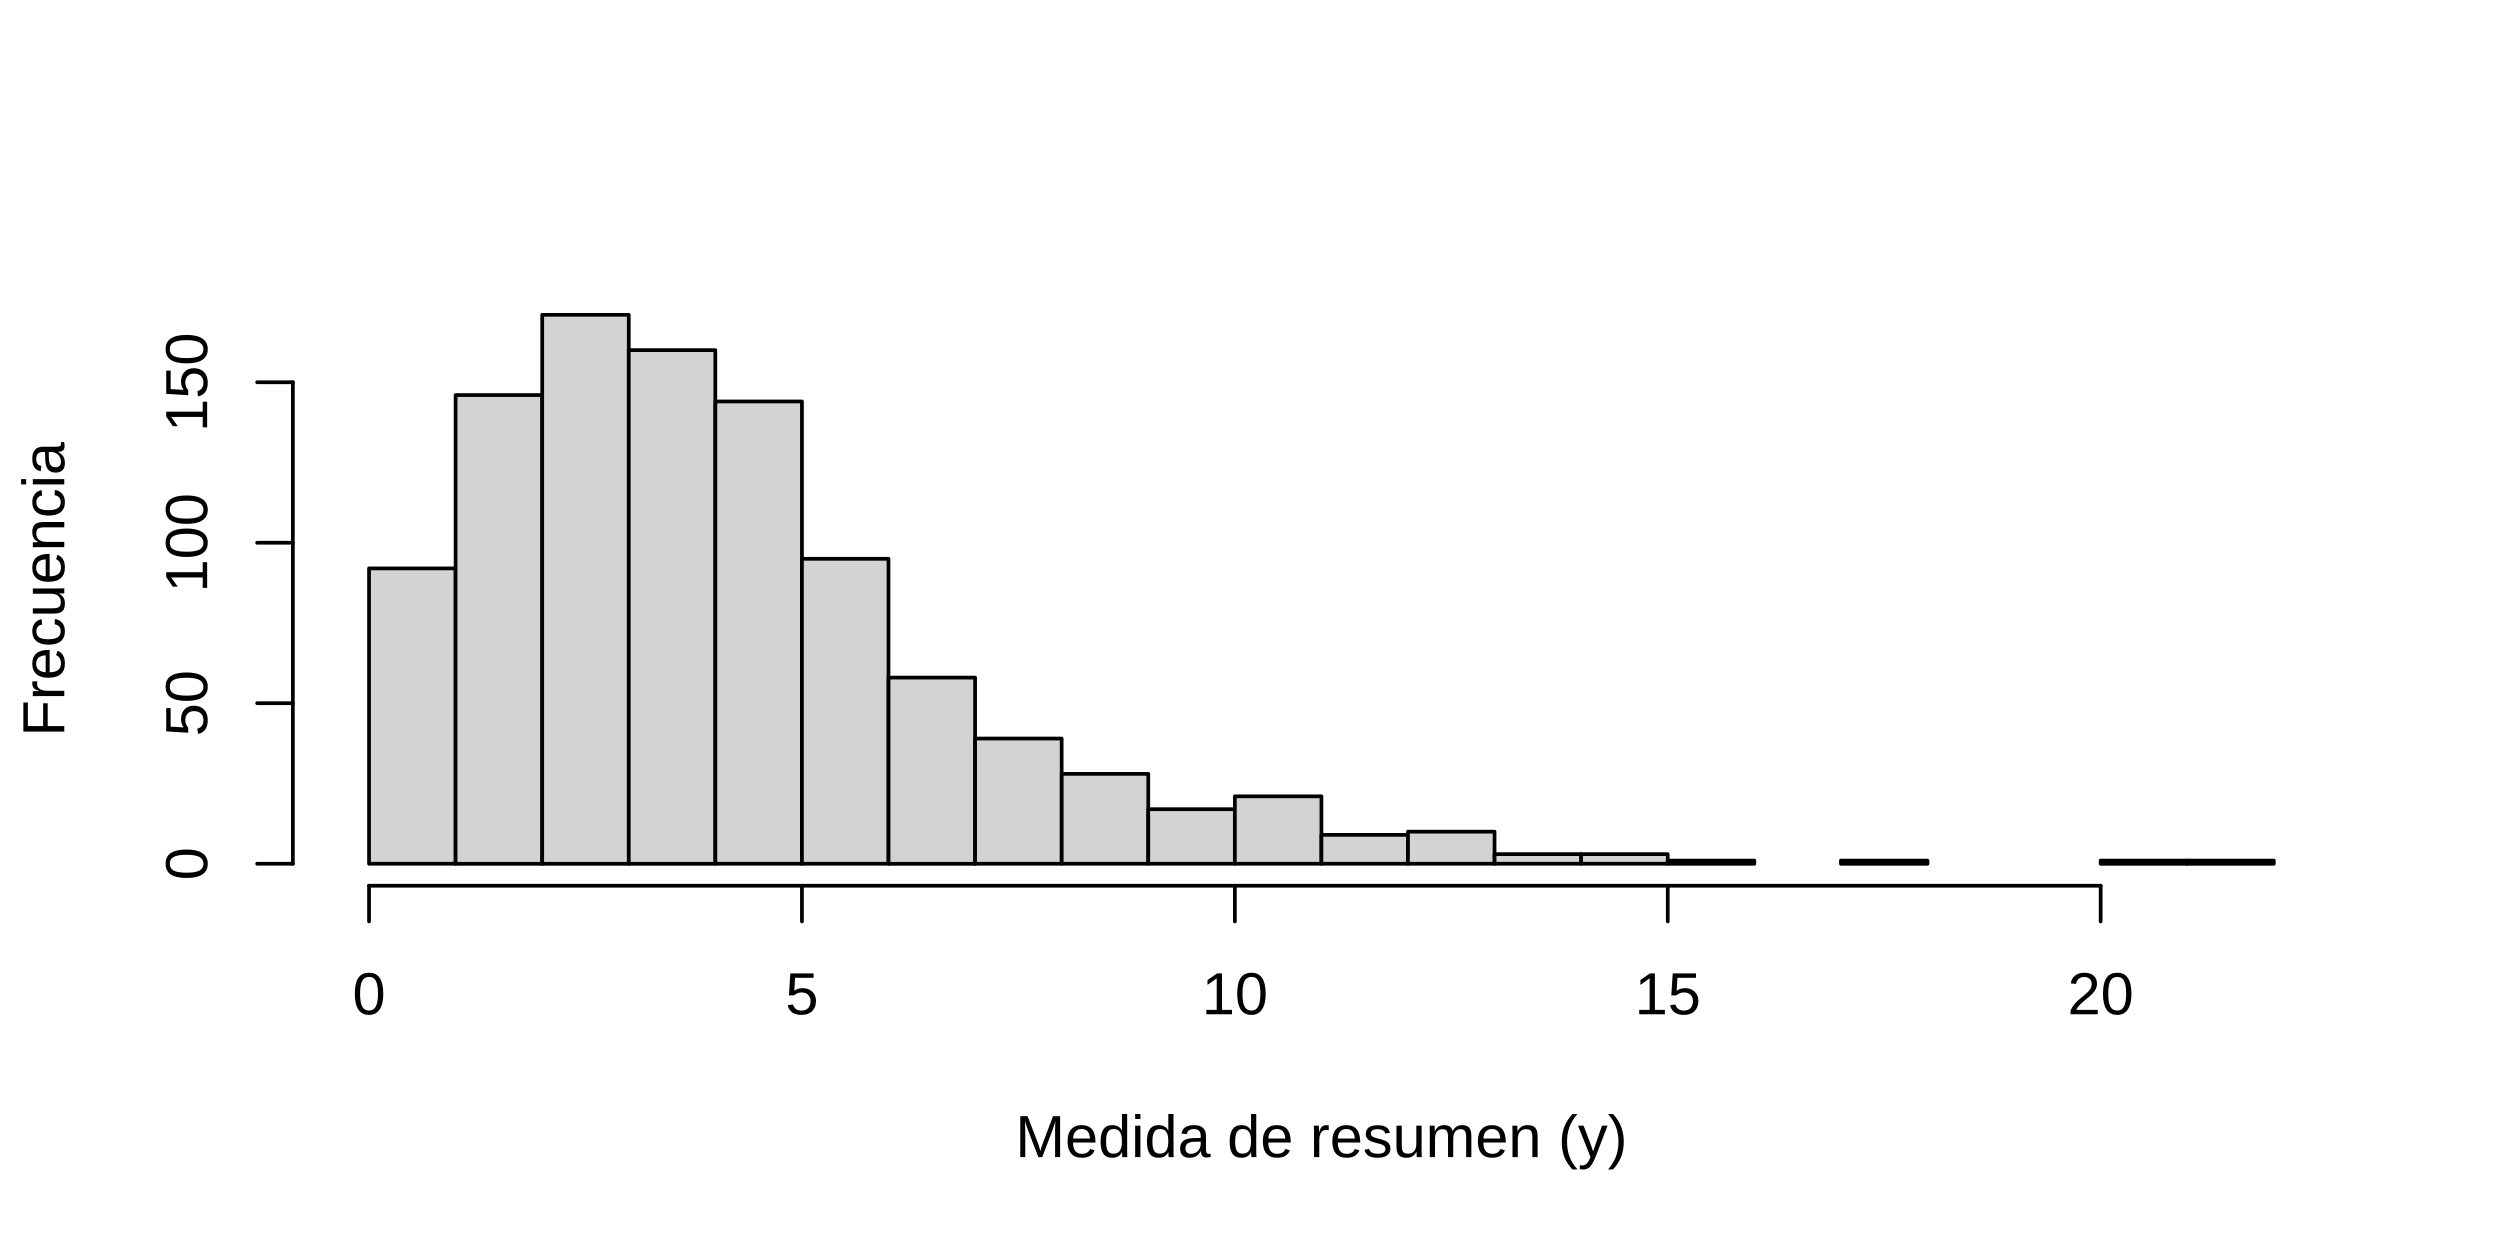
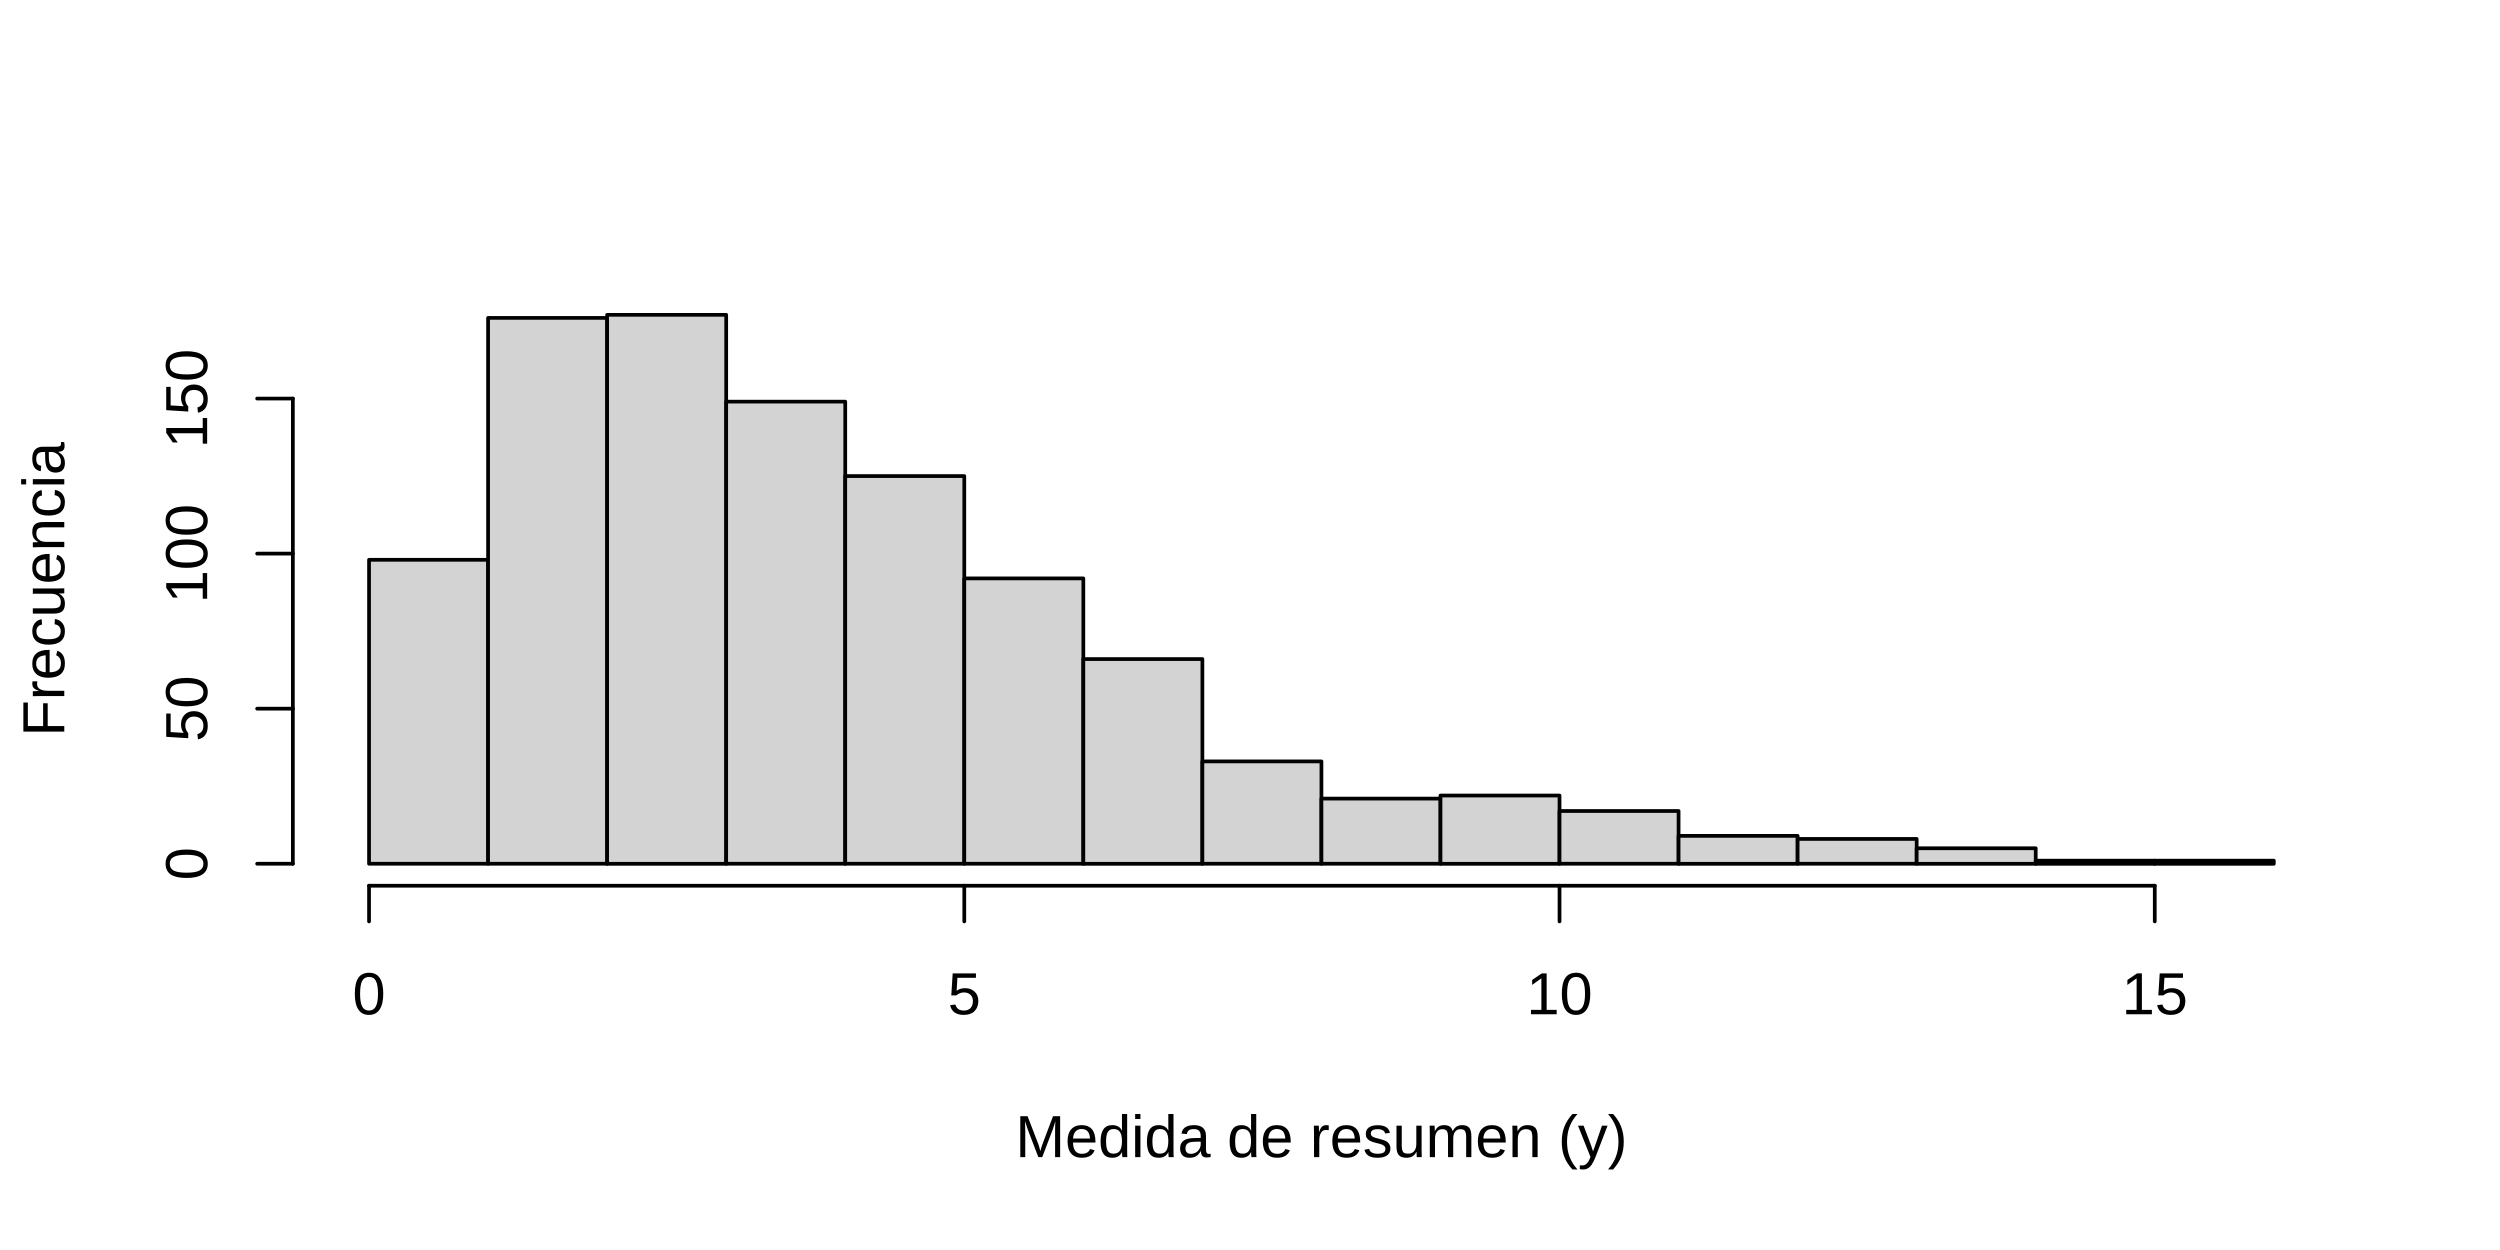
<svg xmlns="http://www.w3.org/2000/svg" class="svglite" width="504.00pt" height="252.00pt" viewBox="0 0 504.00 252.00">
  <defs>
    <style type="text/css">
    .svglite line, .svglite polyline, .svglite polygon, .svglite path, .svglite rect, .svglite circle {
      fill: none;
      stroke: #000000;
      stroke-linecap: round;
      stroke-linejoin: round;
      stroke-miterlimit: 10.00;
    }
  </style>
  </defs>
  <rect width="100%" height="100%" style="stroke: none; fill: #FFFFFF;" />
  <defs>
    <clipPath id="cpMC4wMHw1MDQuMDB8MC4wMHwyNTIuMDA=">
      <rect x="0.00" y="0.00" width="504.00" height="252.00" />
    </clipPath>
  </defs>
  <g clip-path="url(#cpMC4wMHw1MDQuMDB8MC4wMHwyNTIuMDA=)">
    <text x="266.40" y="233.28" text-anchor="middle" style="font-size: 12.00px; font-family: Arial;" textLength="123.38px" lengthAdjust="spacingAndGlyphs">Medida de resumen (y)</text>
    <text transform="translate(12.96,118.80) rotate(-90)" text-anchor="middle" style="font-size: 12.00px; font-family: Arial;" textLength="59.36px" lengthAdjust="spacingAndGlyphs">Frecuencia</text>
-     <line x1="74.40" y1="178.56" x2="423.49" y2="178.56" style="stroke-width: 0.75;" />
+     <line x1="74.40" y1="178.56" x2="434.40" y2="178.56" style="stroke-width: 0.75;" />
    <line x1="74.40" y1="178.56" x2="74.40" y2="185.76" style="stroke-width: 0.75;" />
-     <line x1="161.67" y1="178.56" x2="161.67" y2="185.76" style="stroke-width: 0.75;" />
-     <line x1="248.95" y1="178.56" x2="248.95" y2="185.76" style="stroke-width: 0.75;" />
-     <line x1="336.22" y1="178.56" x2="336.22" y2="185.76" style="stroke-width: 0.75;" />
-     <line x1="423.49" y1="178.56" x2="423.49" y2="185.76" style="stroke-width: 0.75;" />
+     <line x1="194.40" y1="178.56" x2="194.40" y2="185.76" style="stroke-width: 0.75;" />
+     <line x1="314.40" y1="178.56" x2="314.40" y2="185.76" style="stroke-width: 0.75;" />
+     <line x1="434.40" y1="178.56" x2="434.40" y2="185.76" style="stroke-width: 0.75;" />
    <text x="74.40" y="204.48" text-anchor="middle" style="font-size: 12.00px; font-family: Arial;" textLength="6.67px" lengthAdjust="spacingAndGlyphs">0</text>
-     <text x="161.67" y="204.48" text-anchor="middle" style="font-size: 12.00px; font-family: Arial;" textLength="6.67px" lengthAdjust="spacingAndGlyphs">5</text>
-     <text x="248.95" y="204.48" text-anchor="middle" style="font-size: 12.00px; font-family: Arial;" textLength="13.35px" lengthAdjust="spacingAndGlyphs">10</text>
-     <text x="336.22" y="204.48" text-anchor="middle" style="font-size: 12.00px; font-family: Arial;" textLength="13.35px" lengthAdjust="spacingAndGlyphs">15</text>
-     <text x="423.49" y="204.48" text-anchor="middle" style="font-size: 12.00px; font-family: Arial;" textLength="13.35px" lengthAdjust="spacingAndGlyphs">20</text>
-     <line x1="59.04" y1="174.13" x2="59.04" y2="77.06" style="stroke-width: 0.75;" />
+     <text x="194.40" y="204.48" text-anchor="middle" style="font-size: 12.00px; font-family: Arial;" textLength="6.67px" lengthAdjust="spacingAndGlyphs">5</text>
+     <text x="314.40" y="204.48" text-anchor="middle" style="font-size: 12.00px; font-family: Arial;" textLength="13.35px" lengthAdjust="spacingAndGlyphs">10</text>
+     <text x="434.40" y="204.48" text-anchor="middle" style="font-size: 12.00px; font-family: Arial;" textLength="13.35px" lengthAdjust="spacingAndGlyphs">15</text>
+     <line x1="59.04" y1="174.13" x2="59.04" y2="80.35" style="stroke-width: 0.75;" />
    <line x1="59.04" y1="174.13" x2="51.84" y2="174.13" style="stroke-width: 0.75;" />
-     <line x1="59.04" y1="141.77" x2="51.84" y2="141.77" style="stroke-width: 0.75;" />
-     <line x1="59.04" y1="109.42" x2="51.84" y2="109.42" style="stroke-width: 0.75;" />
-     <line x1="59.04" y1="77.06" x2="51.84" y2="77.06" style="stroke-width: 0.75;" />
+     <line x1="59.04" y1="142.87" x2="51.84" y2="142.87" style="stroke-width: 0.75;" />
+     <line x1="59.04" y1="111.61" x2="51.84" y2="111.61" style="stroke-width: 0.75;" />
+     <line x1="59.04" y1="80.35" x2="51.84" y2="80.35" style="stroke-width: 0.75;" />
    <text transform="translate(41.76,174.13) rotate(-90)" text-anchor="middle" style="font-size: 12.00px; font-family: Arial;" textLength="6.67px" lengthAdjust="spacingAndGlyphs">0</text>
-     <text transform="translate(41.76,141.77) rotate(-90)" text-anchor="middle" style="font-size: 12.00px; font-family: Arial;" textLength="13.35px" lengthAdjust="spacingAndGlyphs">50</text>
-     <text transform="translate(41.76,109.42) rotate(-90)" text-anchor="middle" style="font-size: 12.00px; font-family: Arial;" textLength="20.02px" lengthAdjust="spacingAndGlyphs">100</text>
-     <text transform="translate(41.76,77.06) rotate(-90)" text-anchor="middle" style="font-size: 12.00px; font-family: Arial;" textLength="20.02px" lengthAdjust="spacingAndGlyphs">150</text>
+     <text transform="translate(41.76,142.87) rotate(-90)" text-anchor="middle" style="font-size: 12.00px; font-family: Arial;" textLength="13.35px" lengthAdjust="spacingAndGlyphs">50</text>
+     <text transform="translate(41.76,111.61) rotate(-90)" text-anchor="middle" style="font-size: 12.00px; font-family: Arial;" textLength="20.02px" lengthAdjust="spacingAndGlyphs">100</text>
+     <text transform="translate(41.76,80.35) rotate(-90)" text-anchor="middle" style="font-size: 12.00px; font-family: Arial;" textLength="20.02px" lengthAdjust="spacingAndGlyphs">150</text>
  </g>
  <defs>
    <clipPath id="cpNTkuMDR8NDczLjc2fDU5LjA0fDE3OC41Ng==">
      <rect x="59.04" y="59.04" width="414.72" height="119.52" />
    </clipPath>
  </defs>
  <g clip-path="url(#cpNTkuMDR8NDczLjc2fDU5LjA0fDE3OC41Ng==)">
-     <rect x="74.40" y="114.59" width="17.45" height="59.54" style="stroke-width: 0.75; fill: #D3D3D3;" />
-     <rect x="91.85" y="79.65" width="17.45" height="94.49" style="stroke-width: 0.75; fill: #D3D3D3;" />
-     <rect x="109.31" y="63.47" width="17.45" height="110.67" style="stroke-width: 0.75; fill: #D3D3D3;" />
-     <rect x="126.76" y="70.59" width="17.45" height="103.55" style="stroke-width: 0.75; fill: #D3D3D3;" />
-     <rect x="144.22" y="80.94" width="17.45" height="93.19" style="stroke-width: 0.75; fill: #D3D3D3;" />
-     <rect x="161.67" y="112.65" width="17.45" height="61.48" style="stroke-width: 0.75; fill: #D3D3D3;" />
-     <rect x="179.13" y="136.60" width="17.45" height="37.54" style="stroke-width: 0.75; fill: #D3D3D3;" />
-     <rect x="196.58" y="148.89" width="17.45" height="25.24" style="stroke-width: 0.75; fill: #D3D3D3;" />
-     <rect x="214.04" y="156.01" width="17.45" height="18.12" style="stroke-width: 0.75; fill: #D3D3D3;" />
-     <rect x="231.49" y="163.13" width="17.45" height="11.00" style="stroke-width: 0.75; fill: #D3D3D3;" />
-     <rect x="248.95" y="160.54" width="17.45" height="13.59" style="stroke-width: 0.75; fill: #D3D3D3;" />
-     <rect x="266.40" y="168.31" width="17.45" height="5.82" style="stroke-width: 0.75; fill: #D3D3D3;" />
-     <rect x="283.85" y="167.66" width="17.45" height="6.47" style="stroke-width: 0.75; fill: #D3D3D3;" />
-     <rect x="301.31" y="172.19" width="17.45" height="1.94" style="stroke-width: 0.75; fill: #D3D3D3;" />
-     <rect x="318.76" y="172.19" width="17.45" height="1.94" style="stroke-width: 0.75; fill: #D3D3D3;" />
-     <rect x="336.22" y="173.49" width="17.45" height="0.65" style="stroke-width: 0.75; fill: #D3D3D3;" />
-     <rect x="353.67" y="174.13" width="17.45" height="0.00" style="stroke-width: 0.75; fill: #D3D3D3;" />
-     <rect x="371.13" y="173.49" width="17.45" height="0.65" style="stroke-width: 0.75; fill: #D3D3D3;" />
-     <rect x="388.58" y="174.13" width="17.45" height="0.00" style="stroke-width: 0.75; fill: #D3D3D3;" />
-     <rect x="406.04" y="174.13" width="17.45" height="0.00" style="stroke-width: 0.75; fill: #D3D3D3;" />
-     <rect x="423.49" y="173.49" width="17.45" height="0.65" style="stroke-width: 0.75; fill: #D3D3D3;" />
-     <rect x="440.95" y="173.49" width="17.45" height="0.65" style="stroke-width: 0.75; fill: #D3D3D3;" />
+     <rect x="74.40" y="112.86" width="24.00" height="61.27" style="stroke-width: 0.75; fill: #D3D3D3;" />
+     <rect x="98.40" y="64.09" width="24.00" height="110.04" style="stroke-width: 0.75; fill: #D3D3D3;" />
+     <rect x="122.40" y="63.47" width="24.00" height="110.67" style="stroke-width: 0.75; fill: #D3D3D3;" />
+     <rect x="146.40" y="80.97" width="24.00" height="93.16" style="stroke-width: 0.75; fill: #D3D3D3;" />
+     <rect x="170.40" y="95.98" width="24.00" height="78.15" style="stroke-width: 0.75; fill: #D3D3D3;" />
+     <rect x="194.40" y="116.61" width="24.00" height="57.52" style="stroke-width: 0.75; fill: #D3D3D3;" />
+     <rect x="218.40" y="132.87" width="24.00" height="41.27" style="stroke-width: 0.75; fill: #D3D3D3;" />
+     <rect x="242.40" y="153.50" width="24.00" height="20.63" style="stroke-width: 0.75; fill: #D3D3D3;" />
+     <rect x="266.40" y="161.00" width="24.00" height="13.13" style="stroke-width: 0.75; fill: #D3D3D3;" />
+     <rect x="290.40" y="160.38" width="24.00" height="13.76" style="stroke-width: 0.75; fill: #D3D3D3;" />
+     <rect x="314.40" y="163.50" width="24.00" height="10.63" style="stroke-width: 0.75; fill: #D3D3D3;" />
+     <rect x="338.40" y="168.51" width="24.00" height="5.63" style="stroke-width: 0.75; fill: #D3D3D3;" />
+     <rect x="362.40" y="169.13" width="24.00" height="5.00" style="stroke-width: 0.75; fill: #D3D3D3;" />
+     <rect x="386.40" y="171.01" width="24.00" height="3.13" style="stroke-width: 0.75; fill: #D3D3D3;" />
+     <rect x="410.40" y="173.51" width="24.00" height="0.63" style="stroke-width: 0.75; fill: #D3D3D3;" />
+     <rect x="434.40" y="173.51" width="24.00" height="0.63" style="stroke-width: 0.75; fill: #D3D3D3;" />
  </g>
</svg>
